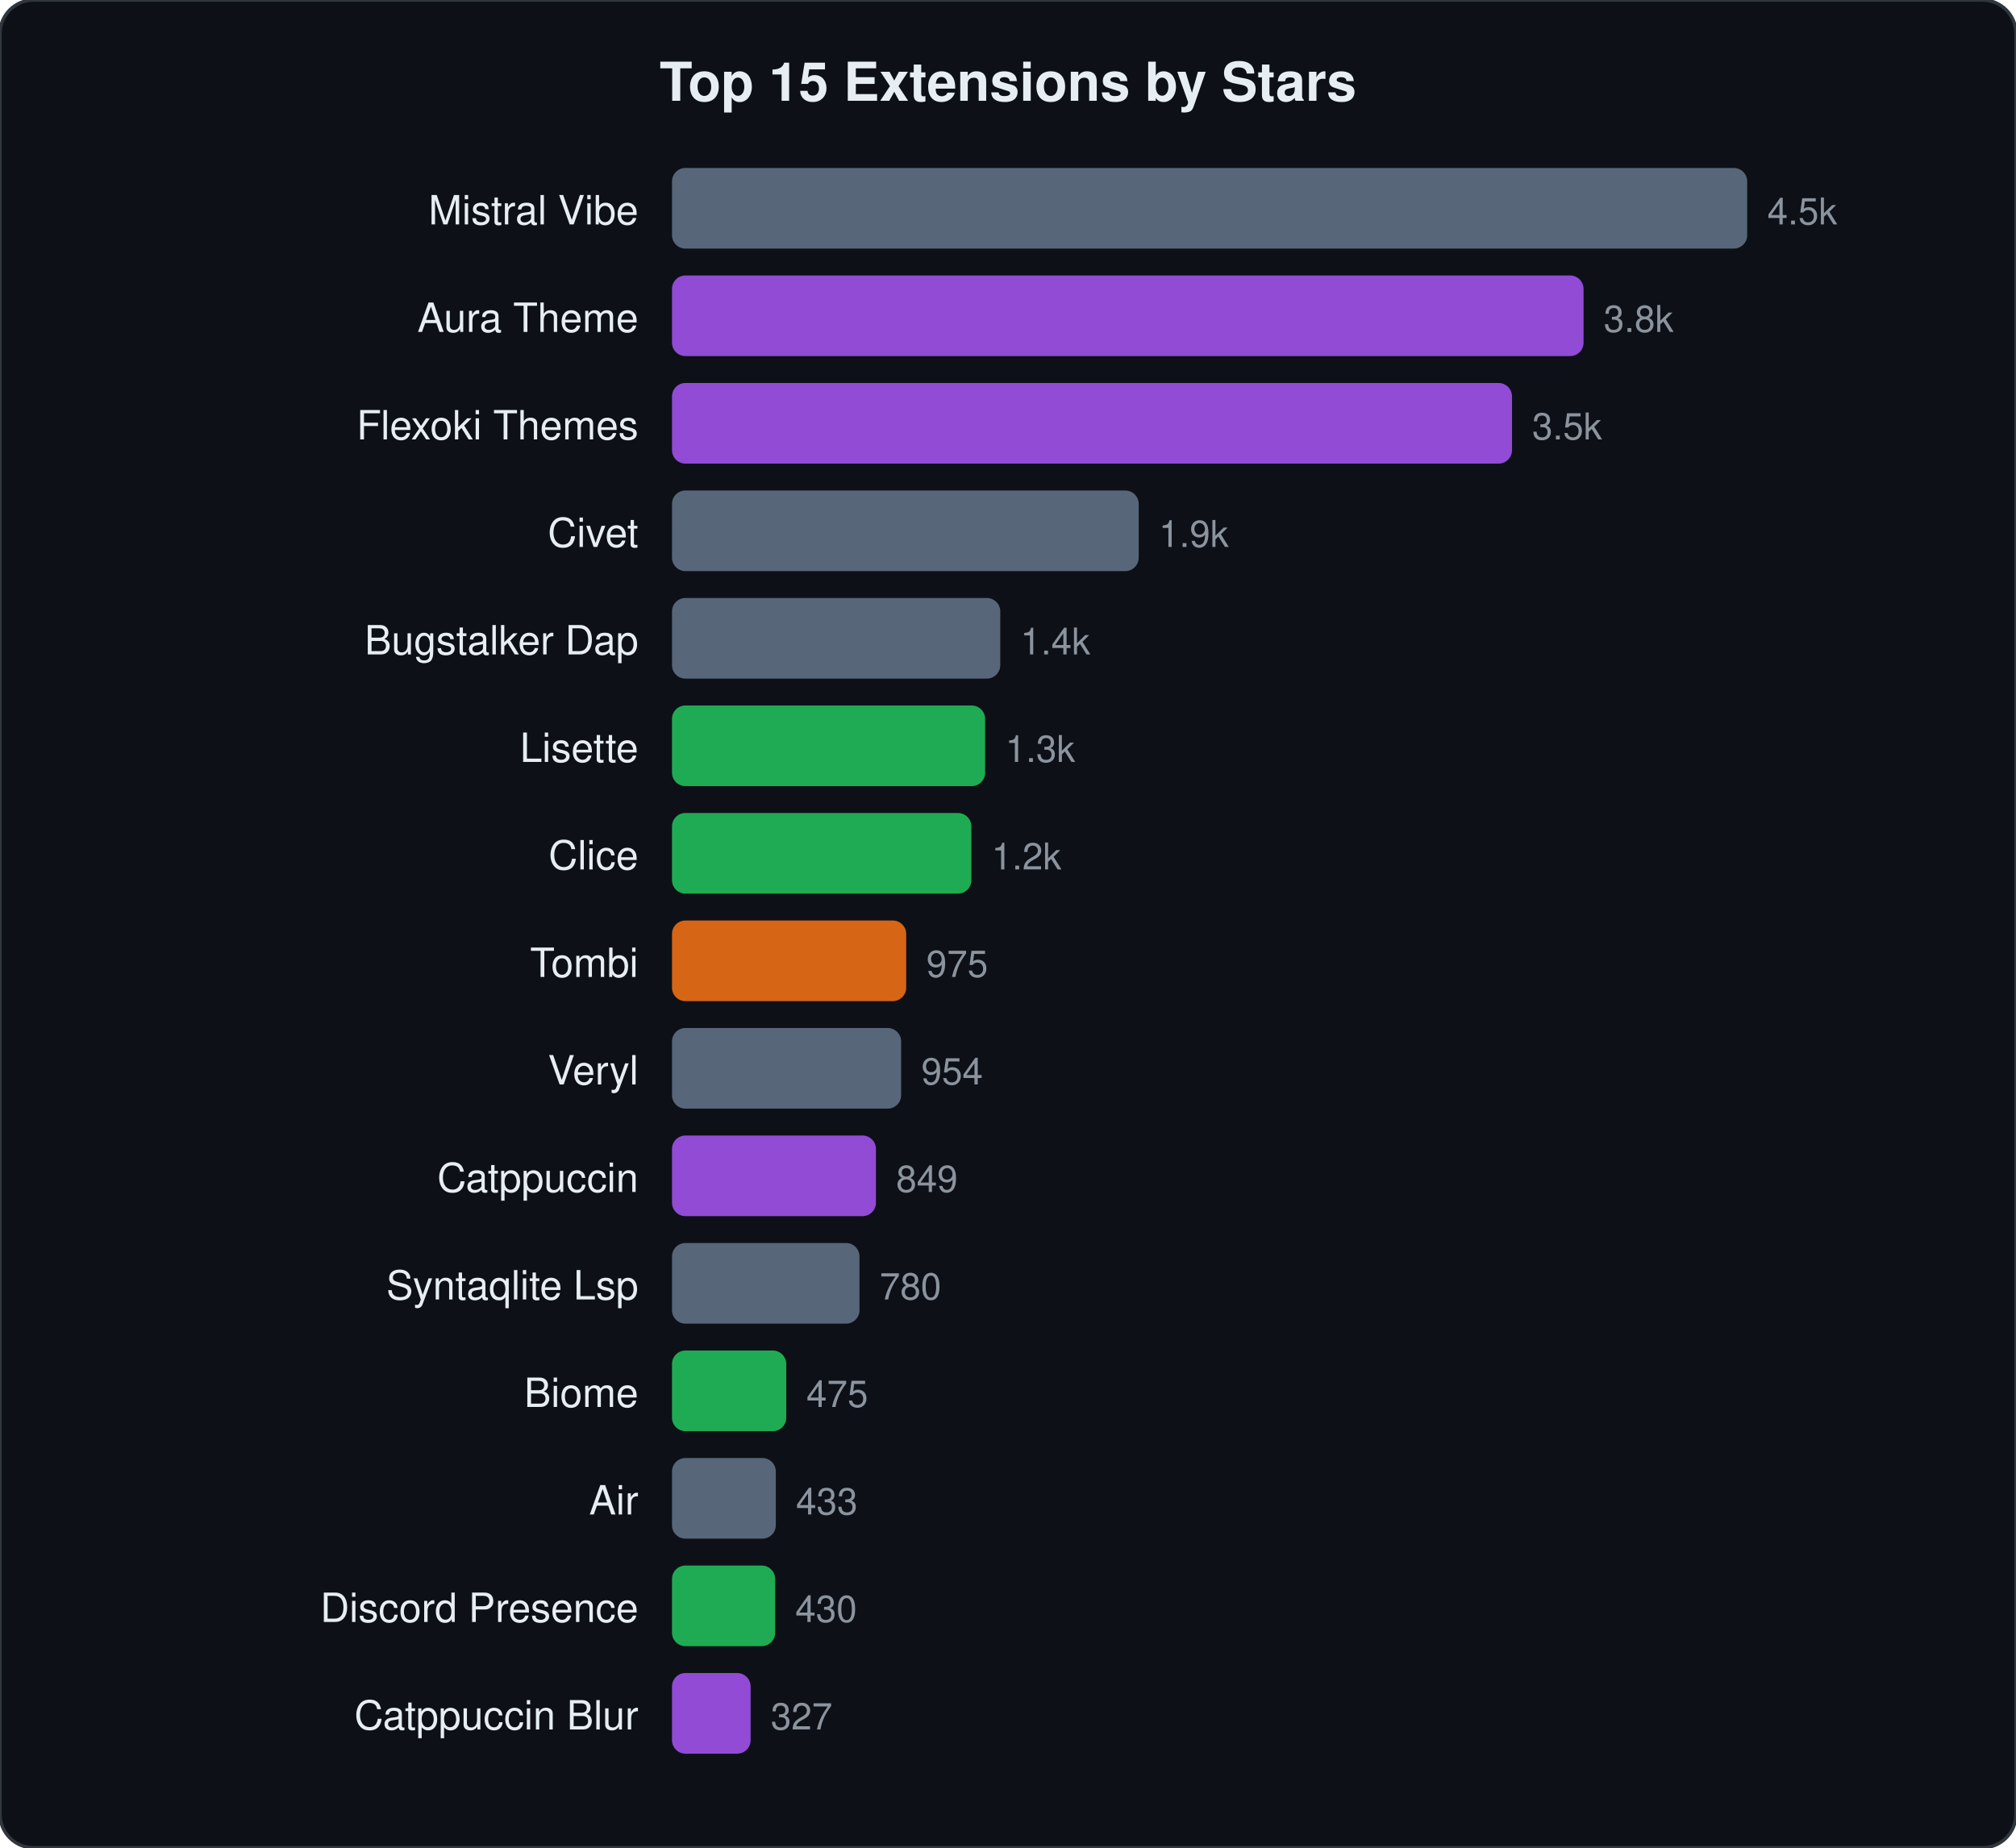
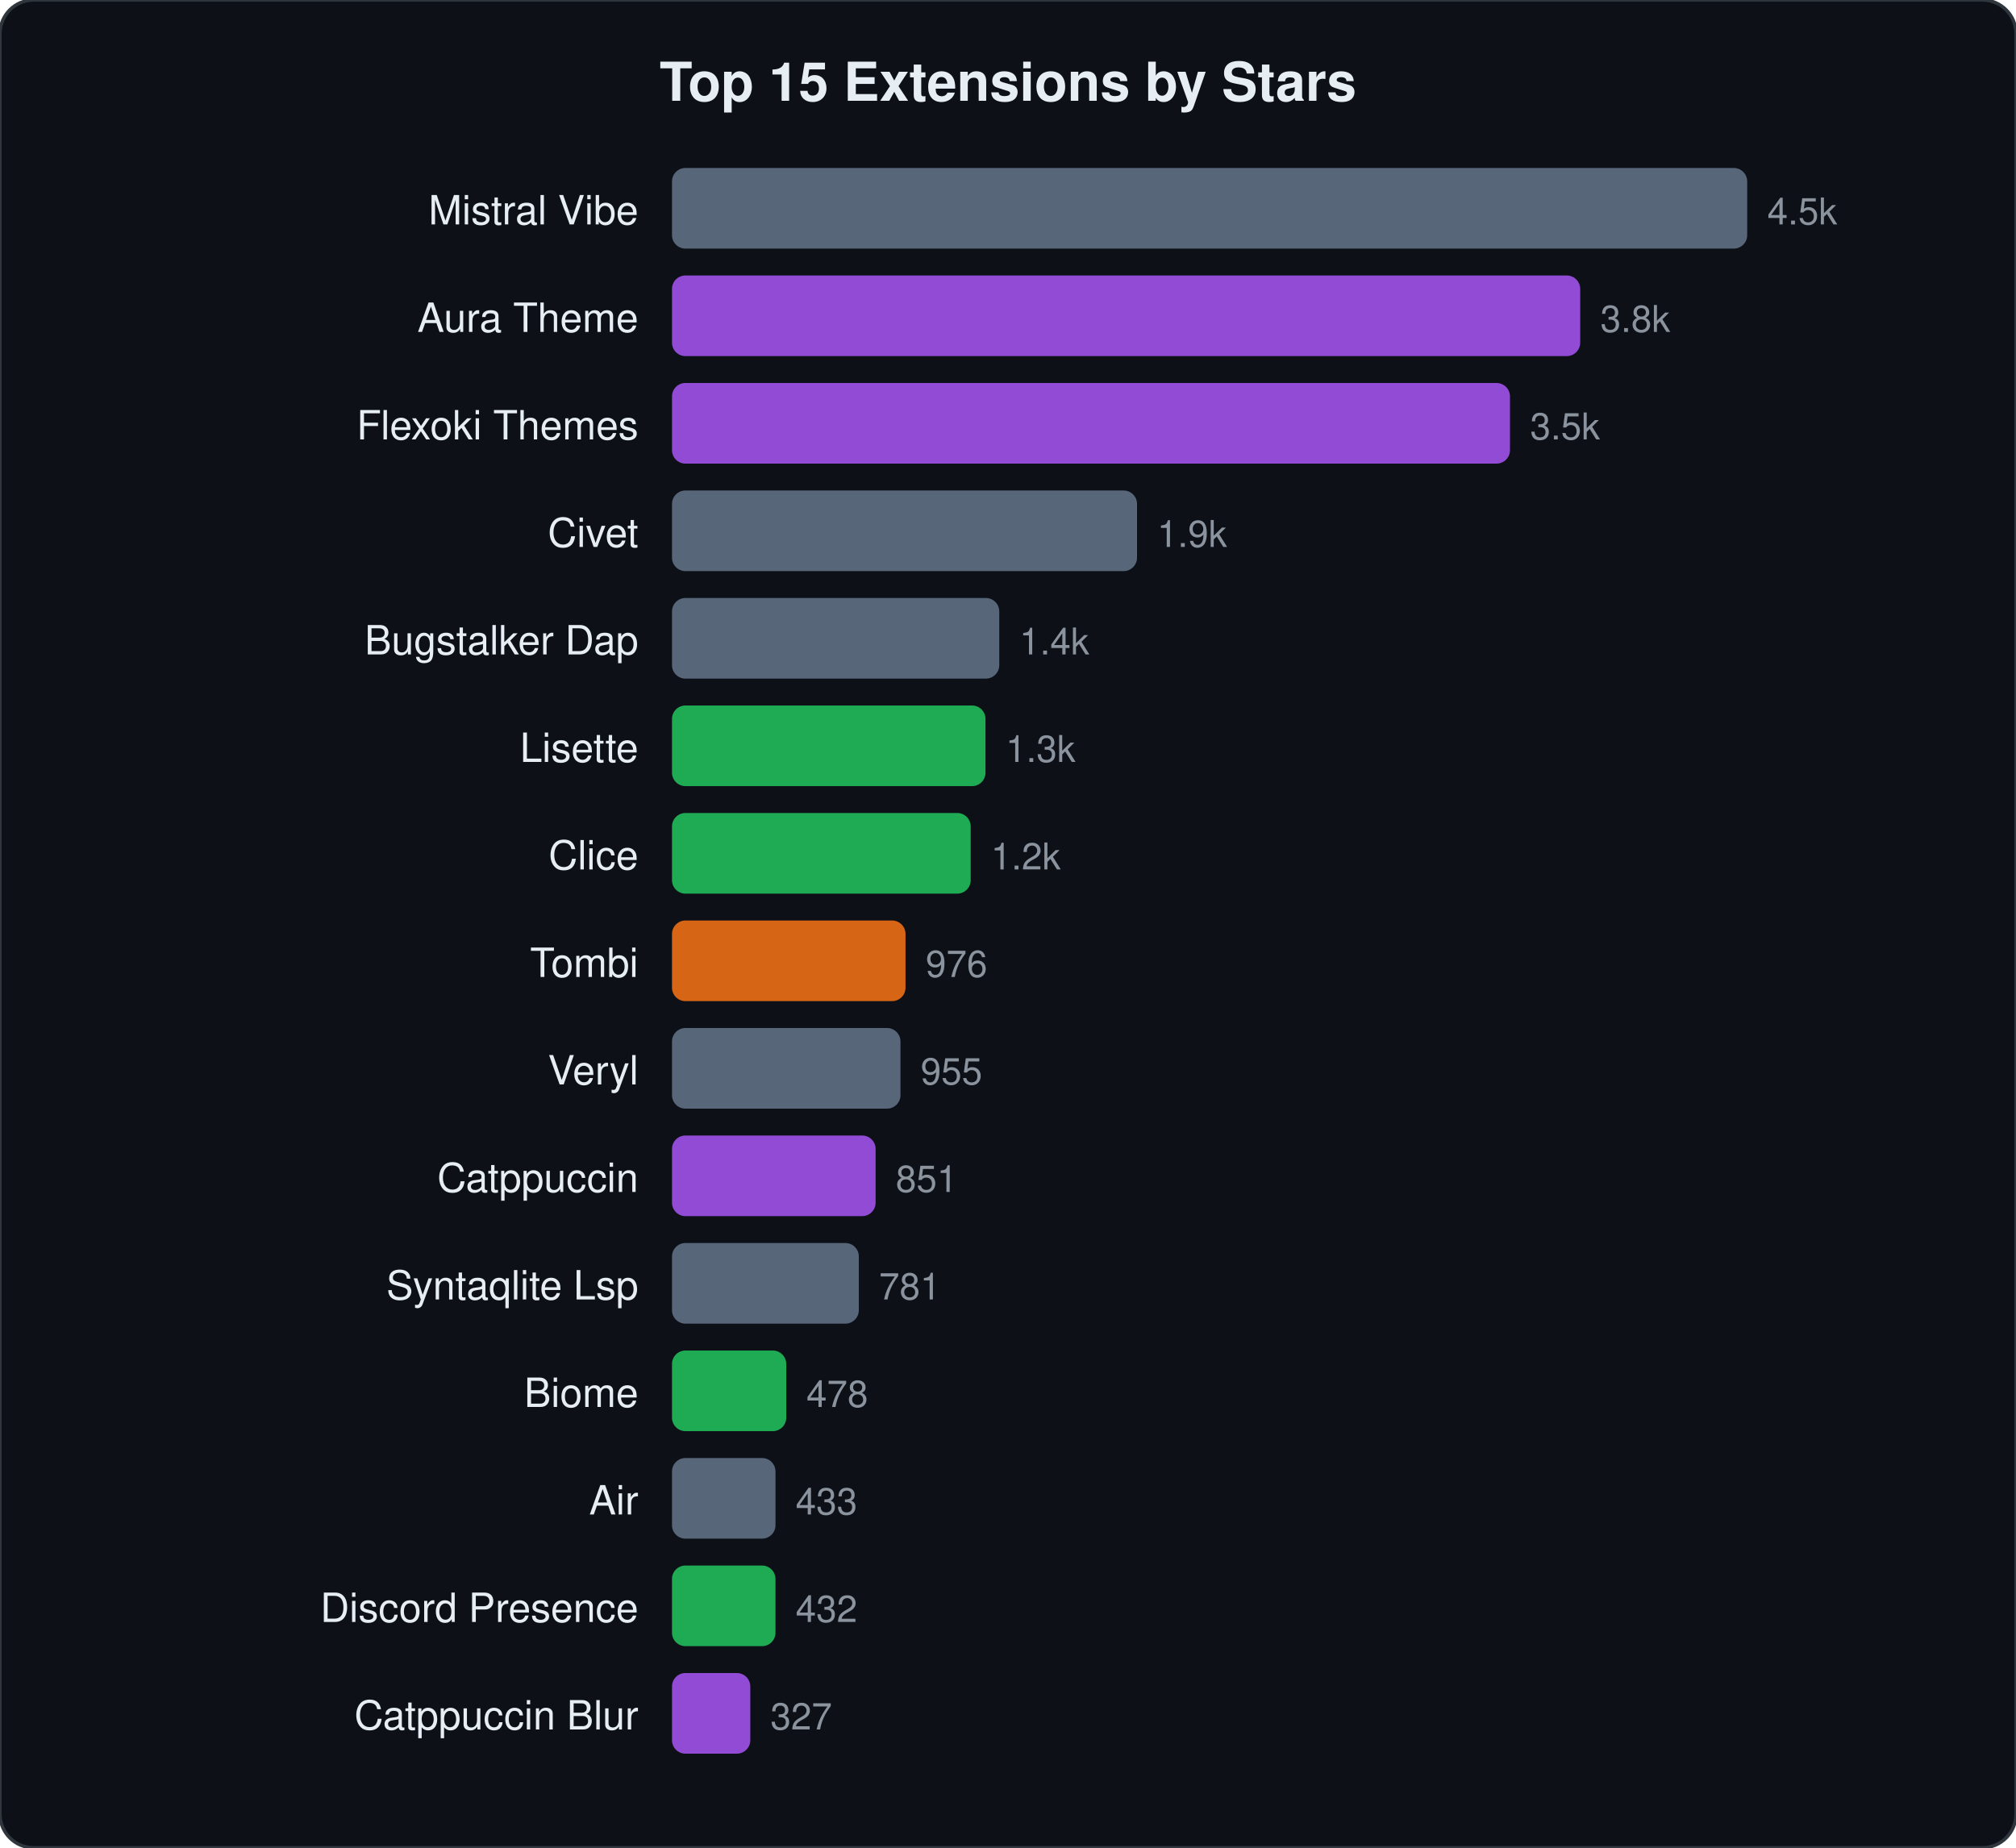
<svg xmlns="http://www.w3.org/2000/svg" viewBox="0 0 600 550" width="600" height="550">
  <style>text{font-family:-apple-system,BlinkMacSystemFont,"Segoe UI",Helvetica,Arial,sans-serif;fill:#e6edf3}.name{font-size:12px}.stars{font-size:11px;fill:#8b949e}.title{font-size:16px;font-weight:600}</style>
  <rect width="600" height="550" rx="10" fill="#0d1117" stroke="#30363d" stroke-width="1" />
  <text x="300" y="30" text-anchor="middle" class="title">Top 15 Extensions by Stars</text>
  <text x="190" y="66.8" text-anchor="end" class="name">Mistral Vibe</text>
  <rect x="200" y="50.0" width="320.0" height="24" rx="4" fill="#64748b" opacity="0.85" />
  <text x="526.0" y="66.8" class="stars">4.5k</text>
  <text x="190" y="98.8" text-anchor="end" class="name">Aura Theme</text>
-   <rect x="200" y="82.0" width="271.3" height="24" rx="4" fill="#a855f7" opacity="0.85" />
-   <text x="477.3" y="98.8" class="stars">3.8k</text>
+   <rect x="200" y="82.0" width="270.3" height="24" rx="4" fill="#a855f7" opacity="0.85" />
+   <text x="476.3" y="98.8" class="stars">3.8k</text>
  <text x="190" y="130.8" text-anchor="end" class="name">Flexoki Themes</text>
-   <rect x="200" y="114.0" width="250.0" height="24" rx="4" fill="#a855f7" opacity="0.85" />
-   <text x="456.0" y="130.8" class="stars">3.5k</text>
+   <rect x="200" y="114.0" width="249.4" height="24" rx="4" fill="#a855f7" opacity="0.85" />
+   <text x="455.4" y="130.8" class="stars">3.5k</text>
  <text x="190" y="162.8" text-anchor="end" class="name">Civet</text>
-   <rect x="200" y="146.0" width="138.9" height="24" rx="4" fill="#64748b" opacity="0.85" />
-   <text x="344.9" y="162.8" class="stars">1.9k</text>
+   <rect x="200" y="146.0" width="138.4" height="24" rx="4" fill="#64748b" opacity="0.85" />
+   <text x="344.4" y="162.8" class="stars">1.9k</text>
  <text x="190" y="194.8" text-anchor="end" class="name">Bugstalker Dap</text>
-   <rect x="200" y="178.0" width="97.7" height="24" rx="4" fill="#64748b" opacity="0.85" />
-   <text x="303.7" y="194.8" class="stars">1.4k</text>
+   <rect x="200" y="178.0" width="97.4" height="24" rx="4" fill="#64748b" opacity="0.85" />
+   <text x="303.4" y="194.8" class="stars">1.4k</text>
  <text x="190" y="226.8" text-anchor="end" class="name">Lisette</text>
-   <rect x="200" y="210.0" width="93.2" height="24" rx="4" fill="#22c55e" opacity="0.85" />
-   <text x="299.2" y="226.8" class="stars">1.3k</text>
+   <rect x="200" y="210.0" width="93.3" height="24" rx="4" fill="#22c55e" opacity="0.85" />
+   <text x="299.3" y="226.8" class="stars">1.3k</text>
  <text x="190" y="258.8" text-anchor="end" class="name">Clice</text>
-   <rect x="200" y="242.0" width="89.1" height="24" rx="4" fill="#22c55e" opacity="0.85" />
-   <text x="295.1" y="258.8" class="stars">1.2k</text>
+   <rect x="200" y="242.0" width="88.9" height="24" rx="4" fill="#22c55e" opacity="0.85" />
+   <text x="294.9" y="258.8" class="stars">1.2k</text>
  <text x="190" y="290.8" text-anchor="end" class="name">Tombi</text>
-   <rect x="200" y="274.0" width="69.7" height="24" rx="4" fill="#f97316" opacity="0.85" />
-   <text x="275.7" y="290.8" class="stars">975</text>
+   <rect x="200" y="274.0" width="69.5" height="24" rx="4" fill="#f97316" opacity="0.85" />
+   <text x="275.5" y="290.8" class="stars">976</text>
  <text x="190" y="322.8" text-anchor="end" class="name">Veryl</text>
-   <rect x="200" y="306.0" width="68.2" height="24" rx="4" fill="#64748b" opacity="0.85" />
-   <text x="274.2" y="322.8" class="stars">954</text>
+   <rect x="200" y="306.0" width="68.0" height="24" rx="4" fill="#64748b" opacity="0.85" />
+   <text x="274.0" y="322.8" class="stars">955</text>
  <text x="190" y="354.8" text-anchor="end" class="name">Catppuccin</text>
-   <rect x="200" y="338.0" width="60.7" height="24" rx="4" fill="#a855f7" opacity="0.85" />
-   <text x="266.7" y="354.8" class="stars">849</text>
+   <rect x="200" y="338.0" width="60.6" height="24" rx="4" fill="#a855f7" opacity="0.85" />
+   <text x="266.6" y="354.8" class="stars">851</text>
  <text x="190" y="386.8" text-anchor="end" class="name">Syntaqlite Lsp</text>
-   <rect x="200" y="370.0" width="55.8" height="24" rx="4" fill="#64748b" opacity="0.85" />
-   <text x="261.8" y="386.8" class="stars">780</text>
+   <rect x="200" y="370.0" width="55.6" height="24" rx="4" fill="#64748b" opacity="0.85" />
+   <text x="261.6" y="386.8" class="stars">781</text>
  <text x="190" y="418.8" text-anchor="end" class="name">Biome</text>
  <rect x="200" y="402.0" width="34.0" height="24" rx="4" fill="#22c55e" opacity="0.85" />
-   <text x="240.0" y="418.8" class="stars">475</text>
+   <text x="240.0" y="418.8" class="stars">478</text>
  <text x="190" y="450.8" text-anchor="end" class="name">Air</text>
-   <rect x="200" y="434.0" width="30.9" height="24" rx="4" fill="#64748b" opacity="0.85" />
-   <text x="236.9" y="450.8" class="stars">433</text>
+   <rect x="200" y="434.0" width="30.8" height="24" rx="4" fill="#64748b" opacity="0.85" />
+   <text x="236.8" y="450.8" class="stars">433</text>
  <text x="190" y="482.8" text-anchor="end" class="name">Discord Presence</text>
-   <rect x="200" y="466.0" width="30.7" height="24" rx="4" fill="#22c55e" opacity="0.85" />
-   <text x="236.7" y="482.8" class="stars">430</text>
+   <rect x="200" y="466.0" width="30.8" height="24" rx="4" fill="#22c55e" opacity="0.85" />
+   <text x="236.8" y="482.8" class="stars">432</text>
  <text x="190" y="514.8" text-anchor="end" class="name">Catppuccin Blur</text>
-   <rect x="200" y="498.0" width="23.4" height="24" rx="4" fill="#a855f7" opacity="0.85" />
-   <text x="229.4" y="514.8" class="stars">327</text>
+   <rect x="200" y="498.0" width="23.3" height="24" rx="4" fill="#a855f7" opacity="0.85" />
+   <text x="229.3" y="514.8" class="stars">327</text>
</svg>
